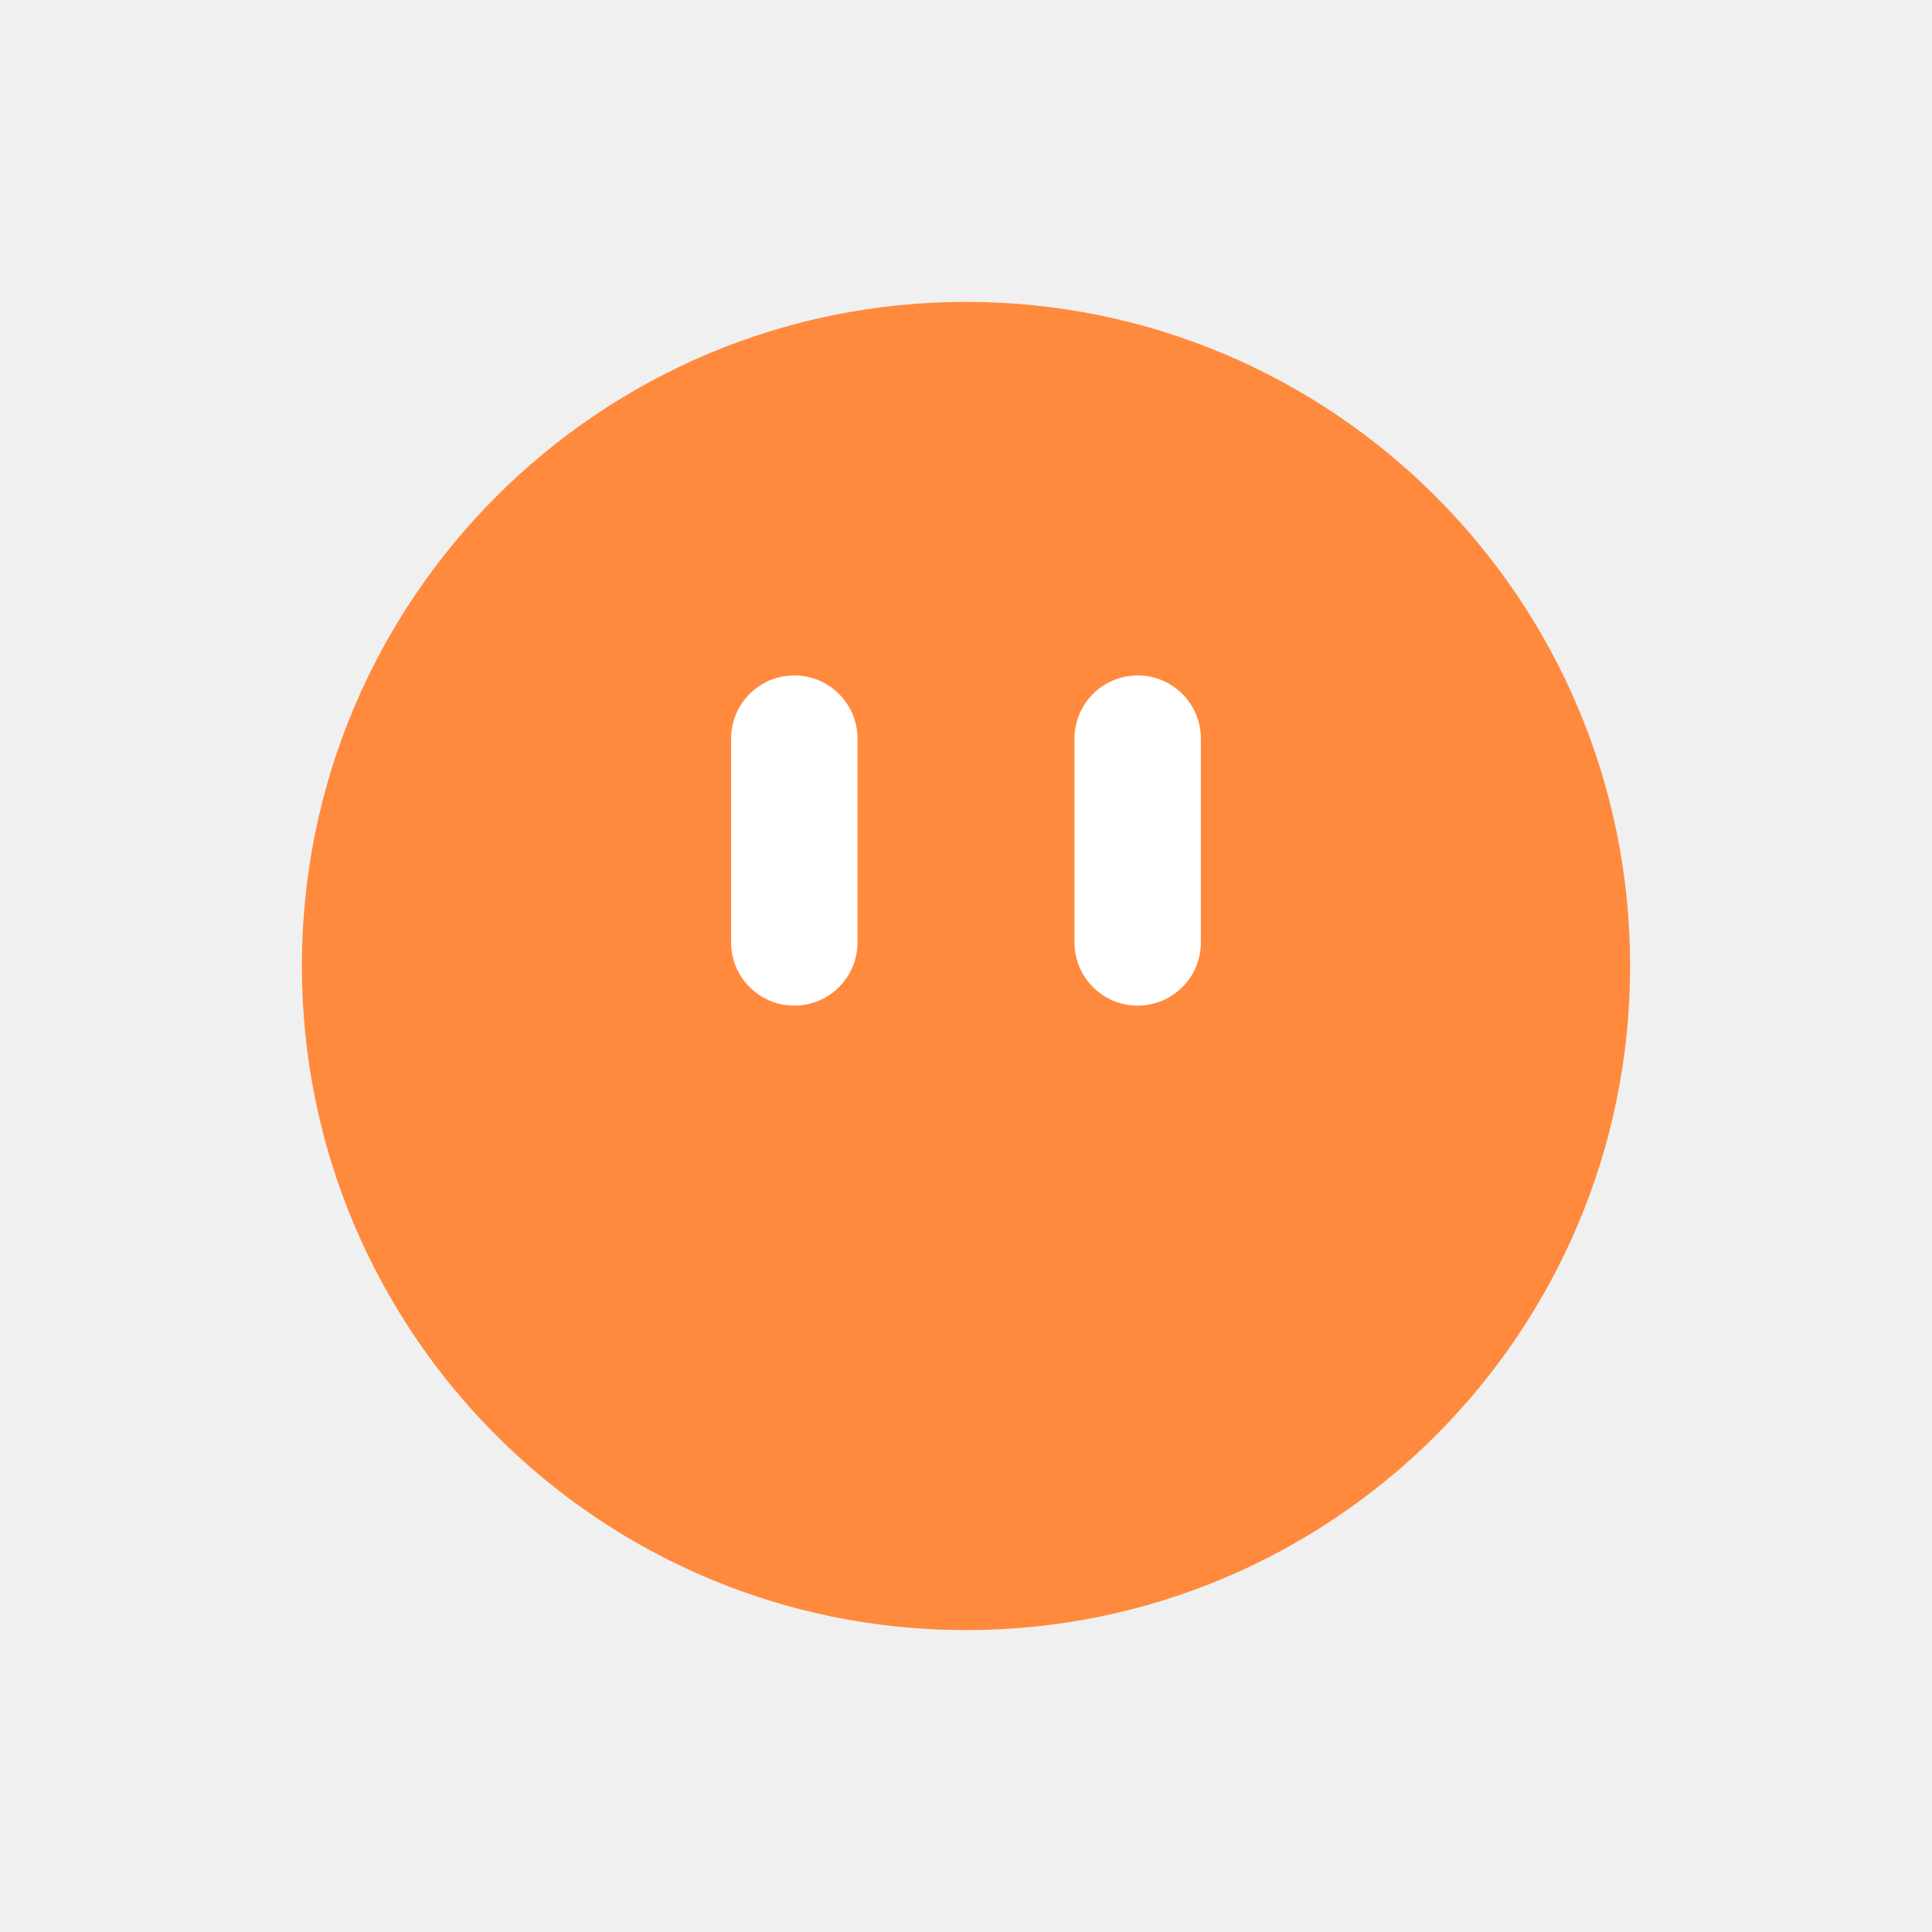
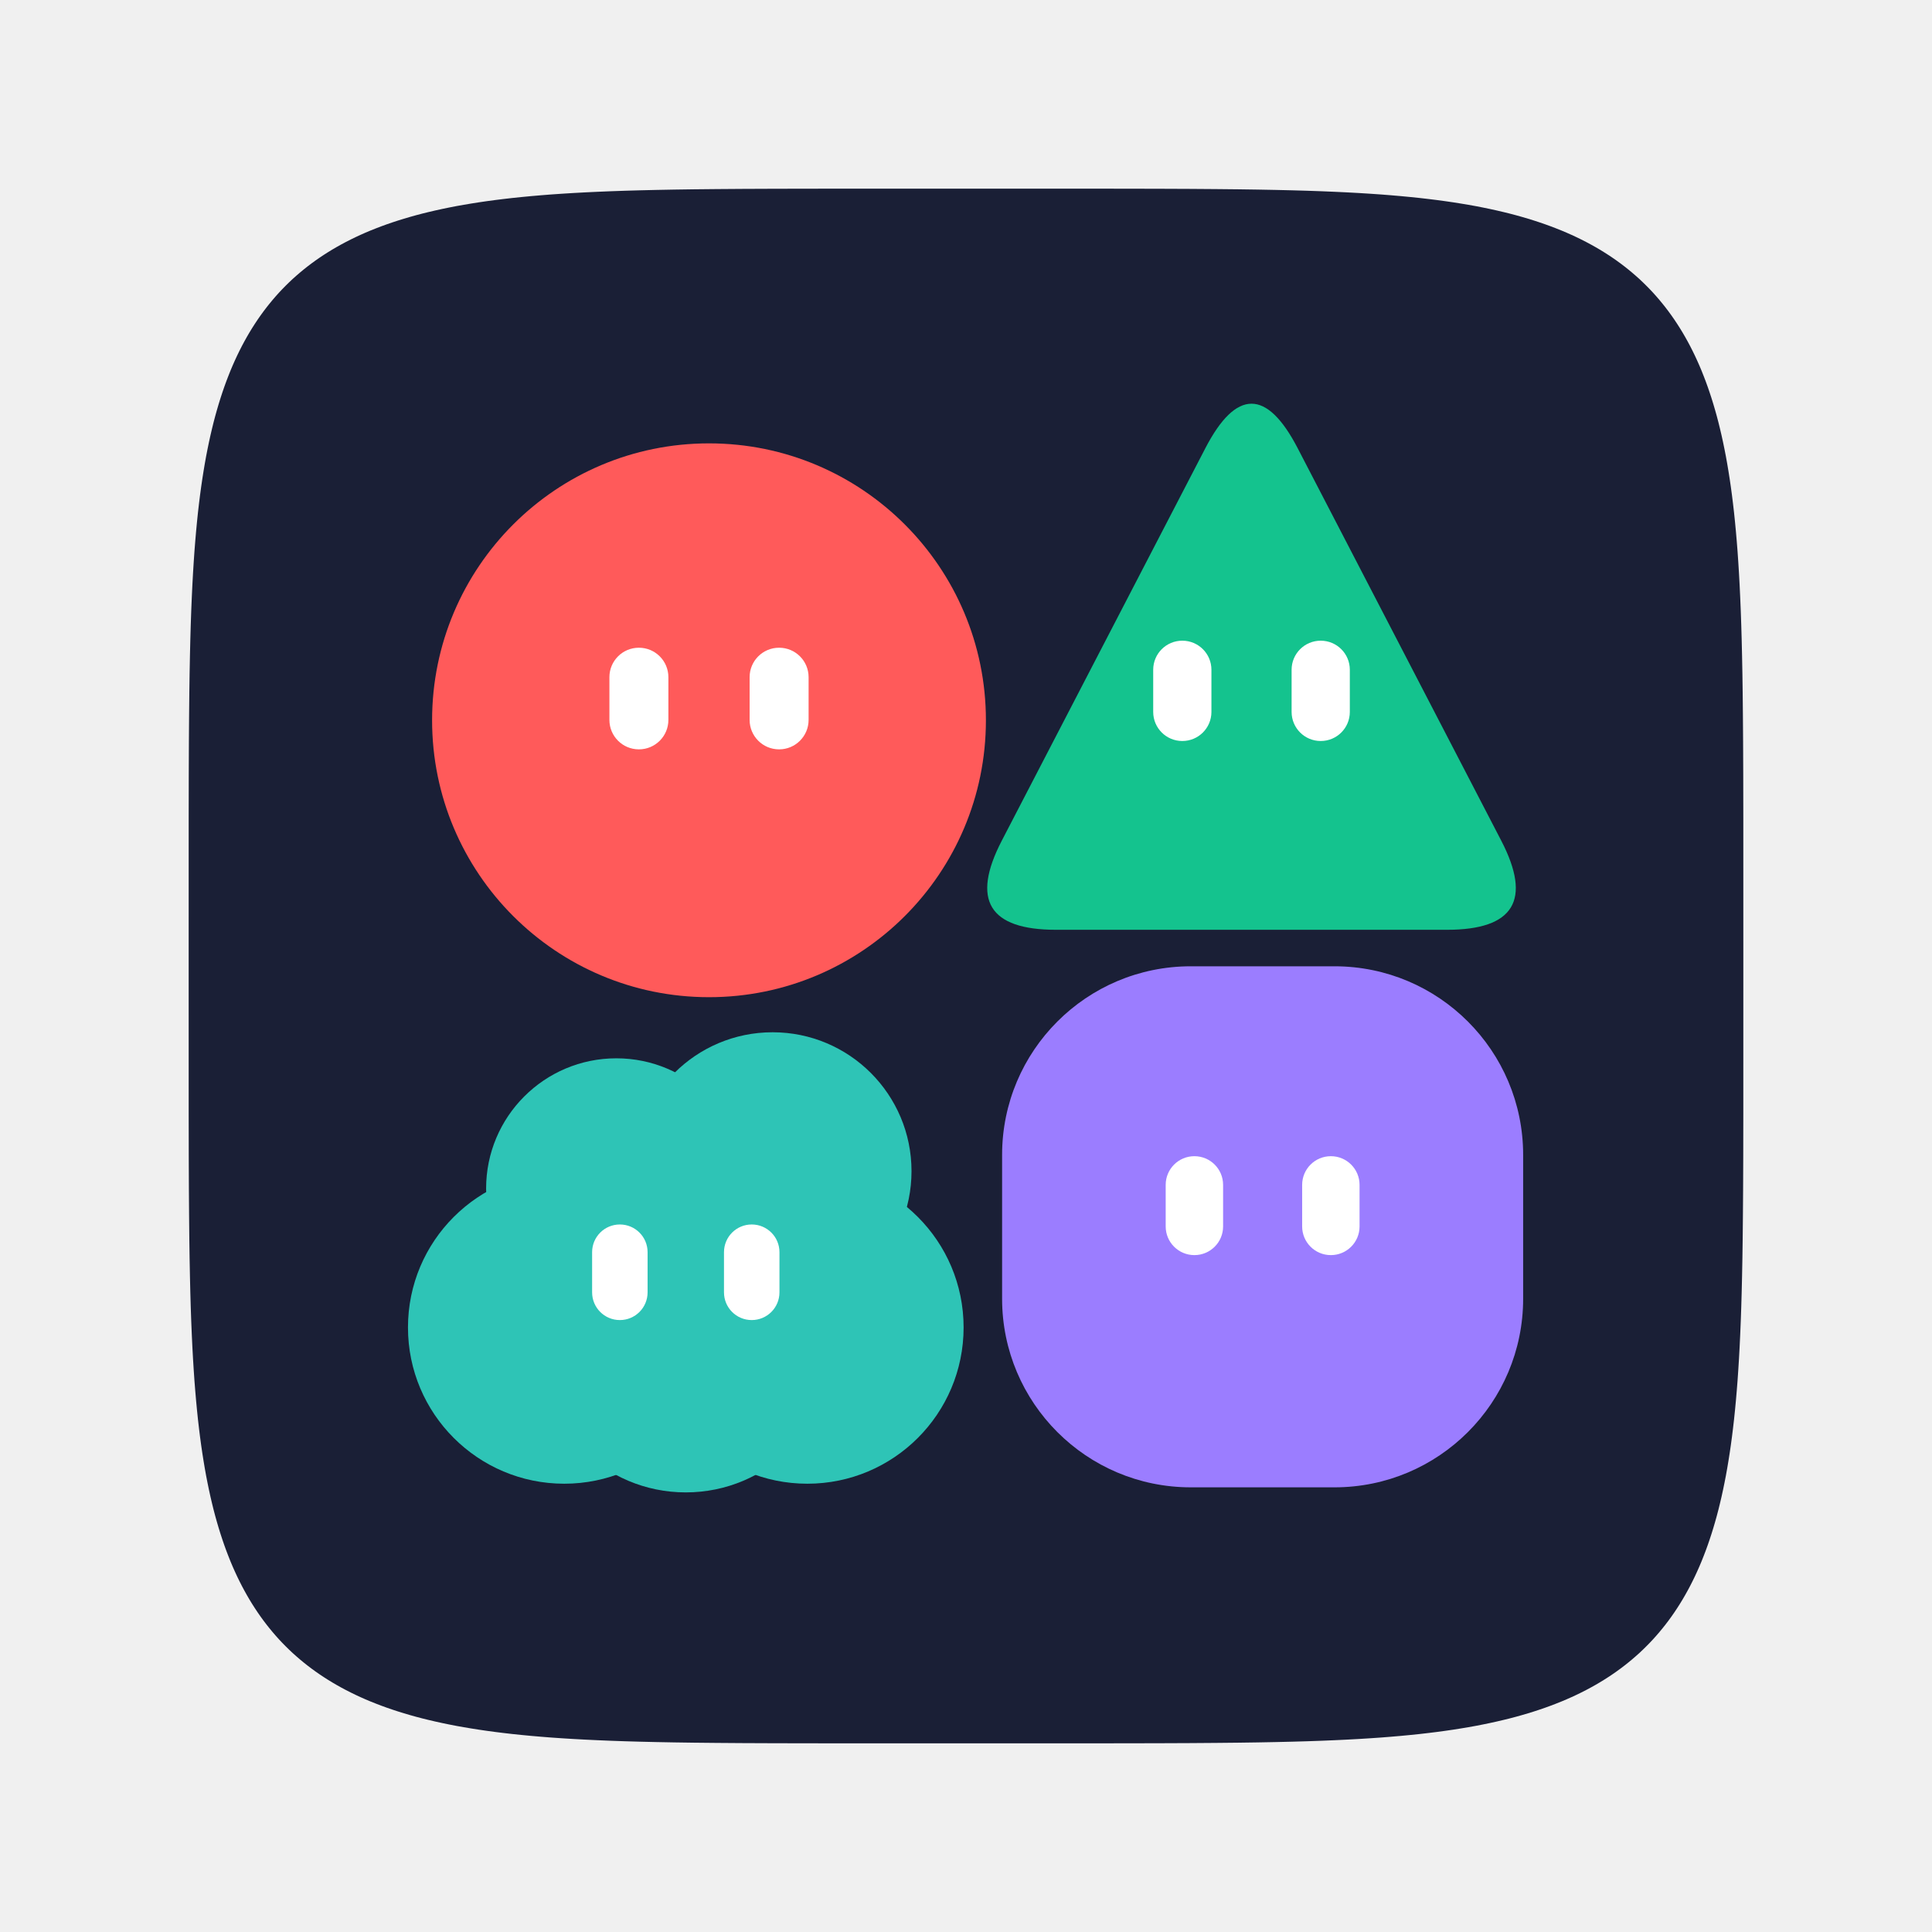
<svg xmlns="http://www.w3.org/2000/svg" viewBox="0 0 1024 1024" width="1024" height="1024">
-   <g transform="translate(512 512)">
-     <circle r="352" fill="#ff8a3d" />
-     <g fill="#fff">
-       <rect x="-124.5" y="-154" width="67" height="175" rx="33.5" />
-       <rect x="57.5" y="-154" width="67" height="175" rx="33.5" />
+   <defs />
+   <path d="M924.00 512.00 L923.99 589.74 L923.95 613.49 L923.88 630.61 L923.78 644.47 L923.66 656.33 L923.51 666.80 L923.33 676.23 L923.13 684.85 L922.90 692.83 L922.64 700.27 L922.35 707.25 L922.04 713.85 L921.70 720.10 L921.33 726.05 L920.94 731.74 L920.51 737.19 L920.06 742.42 L919.58 747.45 L919.08 752.30 L918.54 756.98 L917.98 761.51 L917.39 765.89 L916.77 770.14 L916.12 774.26 L915.45 778.27 L914.75 782.16 L914.01 785.95 L913.25 789.64 L912.46 793.24 L911.64 796.74 L910.80 800.16 L909.92 803.50 L909.01 806.75 L908.07 809.94 L907.11 813.04 L906.11 816.08 L905.09 819.05 L904.03 821.96 L902.94 824.80 L901.83 827.59 L900.68 830.31 L899.50 832.97 L898.29 835.58 L897.04 838.14 L895.77 840.64 L894.46 843.09 L893.12 845.49 L891.75 847.84 L890.34 850.15 L888.90 852.40 L887.43 854.61 L885.92 856.78 L884.38 858.90 L882.80 860.98 L881.19 863.01 L879.54 865.01 L877.86 866.96 L876.14 868.88 L874.38 870.75 L872.58 872.58 L870.75 874.38 L868.88 876.14 L866.96 877.86 L865.01 879.54 L863.01 881.19 L860.98 882.80 L858.90 884.38 L856.78 885.92 L854.61 887.43 L852.40 888.90 L850.15 890.34 L847.84 891.75 L845.49 893.12 L843.09 894.46 L840.64 895.77 L838.14 897.04 L835.58 898.29 L832.97 899.50 L830.31 900.68 L827.59 901.83 L824.80 902.94 L821.96 904.03 L819.05 905.09 L816.08 906.11 L813.04 907.11 L809.94 908.07 L806.75 909.01 L803.50 909.92 L800.16 910.80 L796.74 911.64 L793.24 912.46 L789.64 913.25 L785.95 914.01 L782.16 914.75 L778.27 915.45 L774.26 916.12 L770.14 916.77 L765.89 917.39 L761.51 917.98 L756.98 918.54 L752.30 919.08 L747.45 919.58 L742.42 920.06 L737.19 920.51 L731.74 920.94 L726.05 921.33 L720.10 921.70 L713.85 922.04 L707.25 922.35 L700.27 922.64 L692.83 922.90 L684.85 923.13 L676.23 923.33 L666.80 923.51 L656.33 923.66 L644.47 923.78 L630.61 923.88 L613.49 923.95 L589.74 923.99 L512.00 924.00 L434.26 923.99 L410.51 923.95 L393.39 923.88 L379.53 923.78 L367.67 923.66 L357.20 923.51 L347.77 923.33 L339.15 923.13 L331.17 922.90 L323.73 922.64 L316.75 922.35 L310.15 922.04 L303.90 921.70 L297.95 921.33 L292.26 920.94 L286.81 920.51 L281.58 920.06 L276.55 919.58 L271.70 919.08 L267.02 918.54 L262.49 917.98 L258.11 917.39 L253.86 916.77 L249.74 916.12 L245.73 915.45 L241.84 914.75 L238.05 914.01 L234.36 913.25 L230.76 912.46 L227.26 911.64 L223.84 910.80 L220.50 909.92 L217.25 909.01 L214.06 908.07 L210.96 907.11 L207.92 906.11 L204.95 905.09 L202.04 904.03 L199.20 902.94 L196.41 901.83 L193.69 900.68 L191.03 899.50 L188.42 898.29 L185.86 897.04 L183.36 895.77 L180.91 894.46 L178.51 893.12 L176.16 891.75 L173.85 890.34 L171.60 888.90 L169.39 887.43 L167.22 885.92 L165.10 884.38 L163.02 882.80 L160.99 881.19 L158.99 879.54 L157.04 877.86 L155.12 876.14 L153.25 874.38 L151.42 872.58 L149.62 870.75 L147.86 868.88 L146.14 866.96 L144.46 865.01 L142.81 863.01 L141.20 860.98 L139.62 858.90 L138.08 856.78 L136.57 854.61 L135.10 852.40 L133.66 850.15 L132.25 847.84 L130.88 845.49 L129.54 843.09 L128.23 840.64 L126.96 838.14 L125.71 835.58 L124.50 832.97 L123.32 830.31 L122.17 827.59 L121.06 824.80 L119.97 821.96 L118.91 819.05 L117.89 816.08 L116.89 813.04 L115.93 809.94 L114.99 806.75 L114.08 803.50 L113.20 800.16 L112.36 796.74 L111.54 793.24 L110.75 789.64 L109.99 785.95 L109.25 782.16 L108.55 778.27 L107.88 774.26 L107.23 770.14 L106.61 765.89 L106.02 761.51 L105.46 756.98 L104.92 752.30 L104.42 747.45 L103.94 742.42 L103.49 737.19 L103.06 731.74 L102.67 726.05 L102.30 720.10 L101.96 713.85 L101.65 707.25 L101.36 700.27 L101.10 692.83 L100.87 684.85 L100.67 676.23 L100.49 666.80 L100.34 656.33 L100.22 644.47 L100.12 630.61 L100.05 613.49 L100.01 589.74 L100.00 512.00 L100.01 434.26 L100.05 410.51 L100.12 393.39 L100.22 379.53 L100.34 367.67 L100.49 357.20 L100.67 347.77 L100.87 339.15 L101.10 331.17 L101.36 323.73 L101.65 316.75 L101.96 310.15 L102.30 303.90 L102.67 297.95 L103.06 292.26 L103.49 286.81 L103.94 281.58 L104.42 276.55 L104.92 271.70 L105.46 267.02 L106.02 262.49 L106.61 258.11 L107.23 253.86 L107.88 249.74 L108.55 245.73 L109.25 241.84 L109.99 238.05 L110.75 234.36 L111.54 230.76 L112.36 227.26 L113.20 223.84 L114.08 220.50 L114.99 217.25 L115.93 214.06 L116.89 210.96 L117.89 207.92 L118.91 204.95 L119.97 202.04 L121.06 199.20 L122.17 196.41 L123.32 193.69 L124.50 191.03 L125.71 188.42 L126.96 185.86 L128.23 183.36 L129.54 180.91 L130.88 178.51 L132.25 176.16 L133.66 173.85 L135.10 171.60 L136.57 169.39 L138.08 167.22 L139.62 165.10 L141.20 163.02 L142.81 160.99 L144.46 158.99 L146.14 157.04 L147.86 155.12 L149.62 153.25 L151.42 151.42 L153.25 149.62 L155.12 147.86 L157.04 146.14 L158.99 144.46 L160.99 142.81 L163.02 141.20 L165.10 139.62 L167.22 138.08 L169.39 136.57 L171.60 135.10 L173.85 133.66 L176.16 132.25 L178.51 130.88 L180.91 129.54 L183.36 128.23 L185.86 126.96 L188.42 125.71 L191.03 124.50 L193.69 123.32 L196.41 122.17 L199.20 121.06 L202.04 119.97 L204.95 118.91 L207.92 117.89 L210.96 116.89 L214.06 115.93 L217.25 114.99 L220.50 114.08 L223.84 113.20 L227.26 112.36 L230.76 111.54 L234.36 110.75 L238.05 109.99 L241.84 109.25 L245.73 108.55 L249.74 107.88 L253.86 107.23 L258.11 106.61 L262.49 106.02 L267.02 105.46 L271.70 104.92 L276.55 104.42 L281.58 103.94 L286.81 103.49 L292.26 103.06 L297.95 102.67 L303.90 102.30 L310.15 101.96 L316.75 101.65 L323.73 101.36 L331.17 101.10 L339.15 100.87 L347.77 100.67 L357.20 100.49 L367.67 100.34 L379.53 100.22 L393.39 100.12 L410.51 100.05 L434.26 100.01 L512.00 100.00 L589.74 100.01 L613.49 100.05 L630.61 100.12 L644.47 100.22 L656.33 100.34 L666.80 100.49 L676.23 100.67 L684.85 100.87 L692.83 101.10 L700.27 101.36 L707.25 101.65 L713.85 101.96 L720.10 102.30 L726.05 102.67 L731.74 103.06 L737.19 103.49 L742.42 103.94 L747.45 104.42 L752.30 104.92 L756.98 105.46 L761.51 106.02 L765.89 106.61 L770.14 107.23 L774.26 107.88 L778.27 108.55 L782.16 109.25 L785.95 109.99 L789.64 110.75 L793.24 111.54 L796.74 112.36 L800.16 113.20 L803.50 114.08 L806.75 114.99 L809.94 115.93 L813.04 116.89 L816.08 117.89 L819.05 118.91 L821.96 119.97 L824.80 121.06 L827.59 122.17 L830.31 123.32 L832.97 124.50 L835.58 125.71 L838.14 126.96 L840.64 128.23 L843.09 129.54 L845.49 130.88 L847.84 132.25 L850.15 133.66 L852.40 135.10 L854.61 136.57 L856.78 138.08 L858.90 139.62 L860.98 141.20 L863.01 142.81 L865.01 144.46 L866.96 146.14 L868.88 147.86 L870.75 149.62 L872.58 151.42 L874.38 153.25 L876.14 155.12 L877.86 157.04 L879.54 158.99 L881.19 160.99 L882.80 163.02 L884.38 165.10 L885.92 167.22 L887.43 169.39 L888.90 171.60 L890.34 173.85 L891.75 176.16 L893.12 178.51 L894.46 180.91 L895.77 183.36 L897.04 185.86 L898.29 188.42 L899.50 191.03 L900.68 193.69 L901.83 196.41 L902.94 199.20 L904.03 202.04 L905.09 204.95 L906.11 207.92 L907.11 210.96 L908.07 214.06 L909.01 217.25 L909.92 220.50 L910.80 223.84 L911.64 227.26 L912.46 230.76 L913.25 234.36 L914.01 238.05 L914.75 241.84 L915.45 245.73 L916.12 249.74 L916.77 253.86 L917.39 258.11 L917.98 262.49 L918.54 267.02 L919.08 271.70 L919.58 276.55 L920.06 281.58 L920.51 286.81 L920.94 292.26 L921.33 297.95 L921.70 303.90 L922.04 310.15 L922.35 316.75 L922.64 323.73 L922.90 331.17 L923.13 339.15 L923.33 347.77 L923.51 357.20 L923.66 367.67 L923.78 379.53 L923.88 393.39 L923.95 410.51 L923.99 434.26 Z" fill="#1a1f36" />
+   <g transform="translate(512 512) scale(0.8788) translate(-505.2 -503.4)">
+     <g transform="translate(350.2 355.2) scale(5.567) translate(-32 -32)">
+       <g transform="translate(32 32) scale(1) translate(-32.000 -32.000)">
+         <circle cx="32" cy="32" r="30" fill="#ff5a5a" />
+         <g fill="#ffffff">
+           <rect x="21.21" y="24.14" width="6.39" height="11.01" rx="3.19" />
+           <rect x="36.40" y="24.14" width="6.39" height="11.01" rx="3.19" />
+         </g>
+       </g>
+     </g>
+     <g transform="translate(677.4 341.6) scale(5.1094) translate(-32 -32)">
+       <g transform="translate(32 32) scale(1.0755) translate(-32.000 -35.400)">
+         <path fill="#14c38e" d="M26.93 8.02Q32 -1.76 37.07 8.02L59.41 51.09Q64.48 60.87 53.46 60.87L10.54 60.87Q-0.48 60.87 4.59 51.09Z" />
+         <g fill="#ffffff">
+           <rect x="21.21" y="29.14" width="6.39" height="11.01" rx="3.19" />
+           <rect x="36.40" y="29.14" width="6.39" height="11.01" rx="3.19" />
+         </g>
+       </g>
+     </g>
+     <g transform="translate(336.2 690.5) scale(5.5852) translate(-32 -32)">
+       <g transform="translate(32 32) scale(0.9375) translate(-32.000 -33.100)">
+         <g fill="#2ec4b6">
+           <circle cx="18" cy="39" r="18" />
+           <circle cx="46" cy="39" r="18" />
+           <circle cx="32" cy="41" r="17" />
+           <circle cx="24" cy="23" r="15" />
+           <circle cx="42" cy="21" r="16" />
+         </g>
+         <g fill="#ffffff">
+           <rect x="21.21" y="27.14" width="6.39" height="11.01" rx="3.19" />
+           <rect x="36.40" y="27.14" width="6.39" height="11.01" rx="3.19" />
+         </g>
+       </g>
+     </g>
+     <g transform="translate(684.1 660.7) scale(5.2375) translate(-32 -32)">
+       <g transform="translate(32 32) scale(1.0345) translate(-32.000 -32.000)">
+         <rect x="3" y="3" width="58" height="58" rx="21" fill="#9b7dff" />
+         <g fill="#ffffff">
+           <rect x="21.21" y="24.14" width="6.39" height="11.01" rx="3.19" />
+           <rect x="36.40" y="24.14" width="6.39" height="11.01" rx="3.19" />
+         </g>
+       </g>
    </g>
  </g>
</svg>
